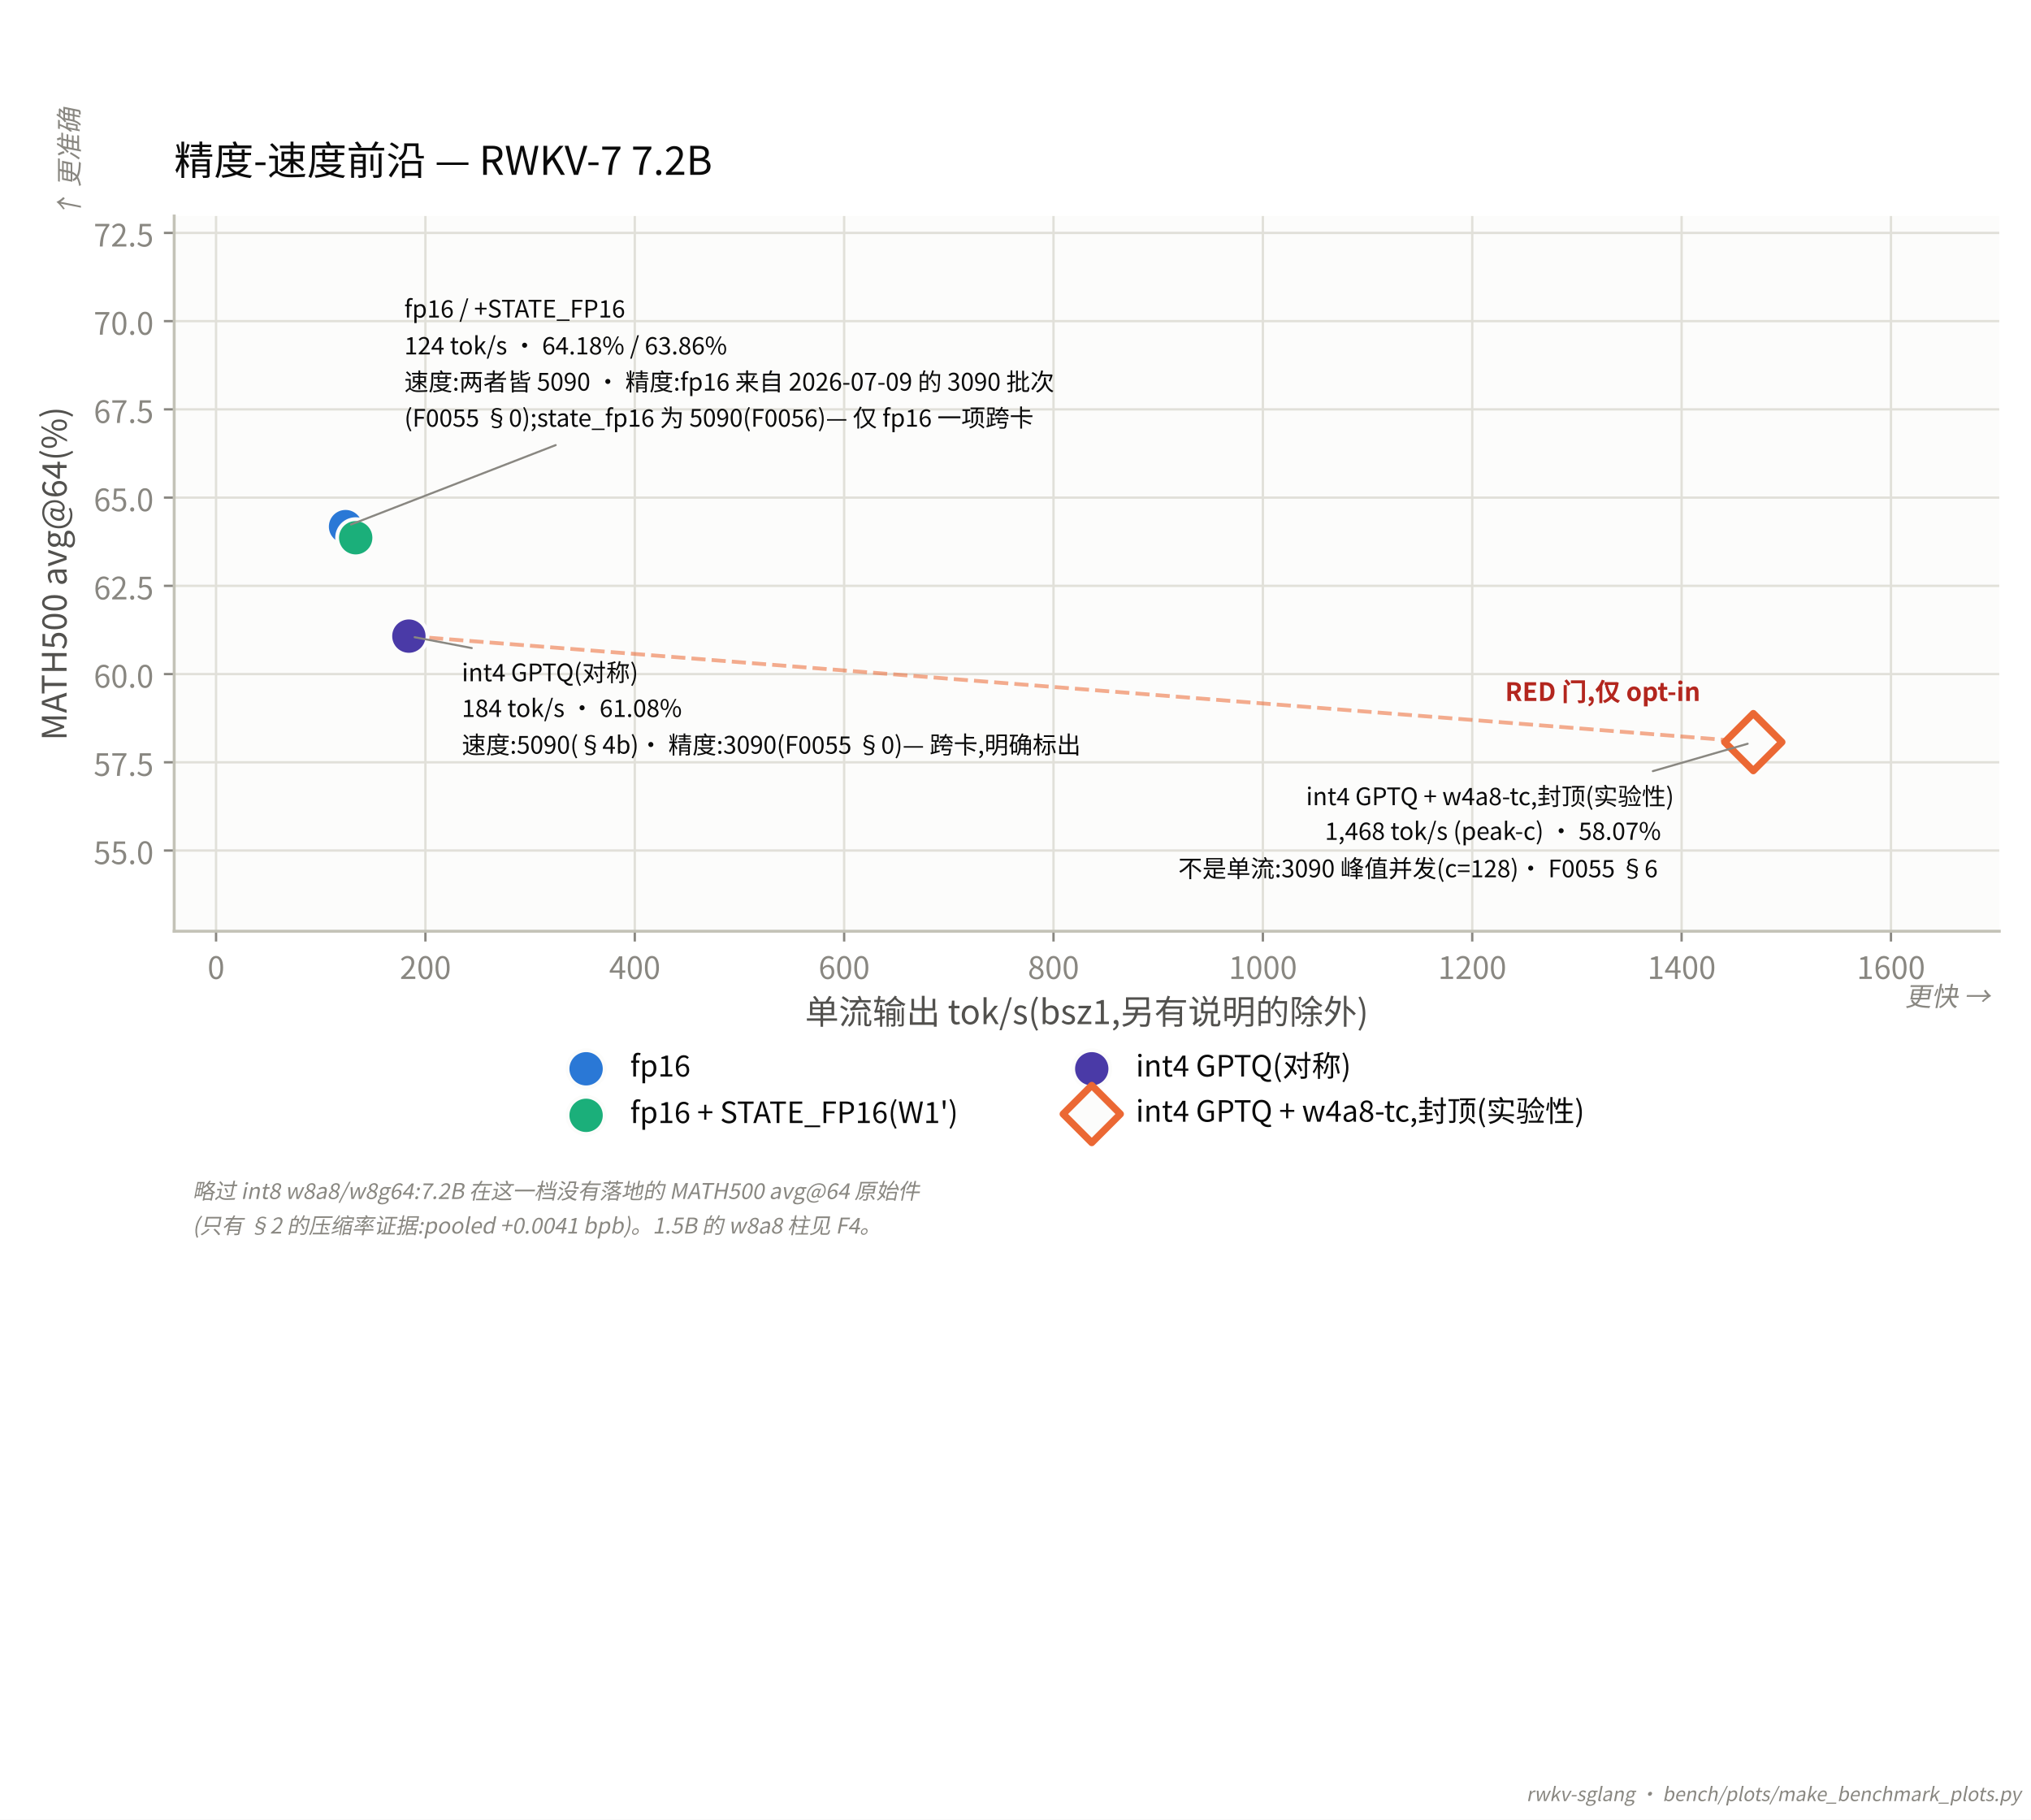
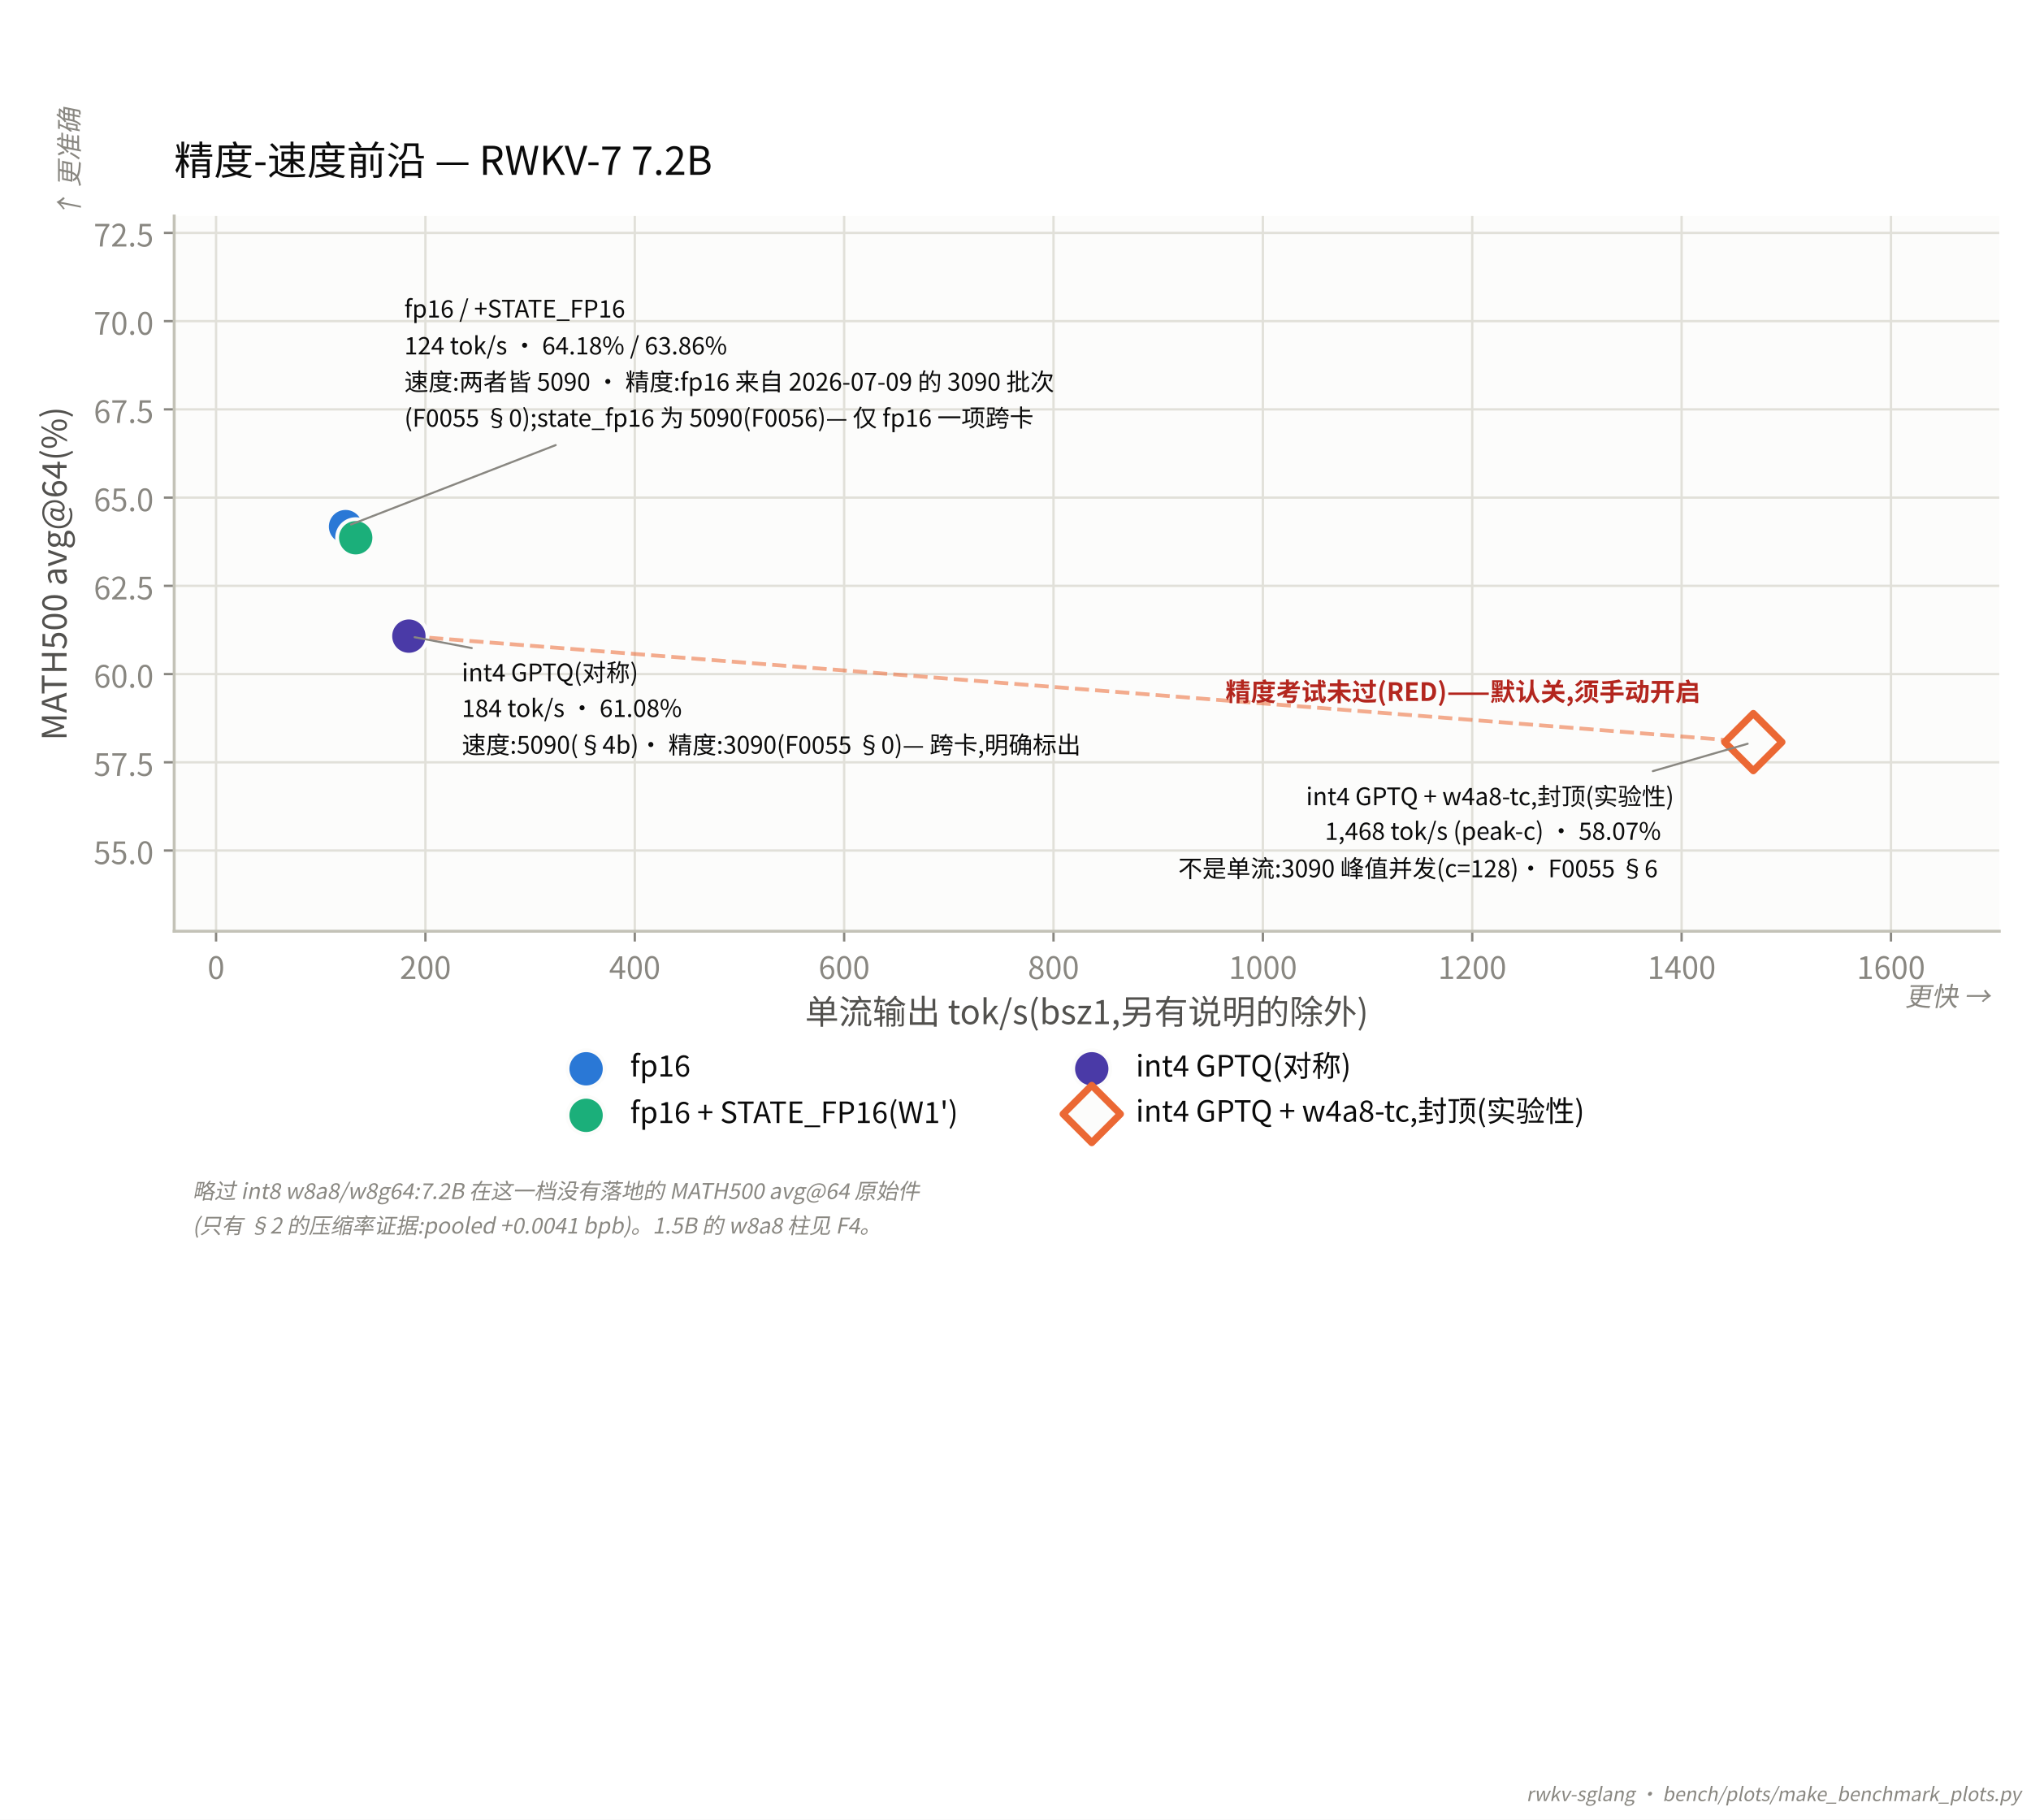
<svg xmlns="http://www.w3.org/2000/svg" xmlns:xlink="http://www.w3.org/1999/xlink" width="691.2pt" height="619.2pt" viewBox="0 0 691.2 619.2" version="1.1">
  <defs>
    <style type="text/css">*{stroke-linejoin: round; stroke-linecap: butt}</style>
  </defs>
  <g id="figure_1">
    <g id="patch_1">
      <path d="M 0 619.2  L 691.2 619.2  L 691.2 0  L 0 0  z " style="fill: #ffffff" />
    </g>
    <g id="axes_1">
      <g id="patch_2">
        <path d="M 59.28 316.878  L 680.4 316.878  L 680.4 73.504  L 59.28 73.504  z " style="fill: #fcfcfb" />
      </g>
      <g id="matplotlib.axis_1">
        <g id="xtick_1">
          <g id="line2d_1">
            <path d="M 73.53 316.878  L 73.53 73.504  " clip-path="url(#pd7deaa60f7)" style="fill: none; stroke: #e1e0d9; stroke-width: 0.8; stroke-linecap: square" />
          </g>
          <g id="line2d_2">
            <defs>
              <path id="mef73e4fef8" d="M 0 0  L 0 3.5  " style="stroke: #898781; stroke-width: 0.8" />
            </defs>
            <g>
              <use xlink:href="#mef73e4fef8" x="73.53" y="316.878" style="fill: #898781; stroke: #898781; stroke-width: 0.8" />
            </g>
          </g>
          <g id="text_1">
            <text style="font-size: 10.5px; font-family: 'PingFang SC', 'Noto Sans CJK SC', 'Noto Sans SC', 'Microsoft YaHei', 'Hiragino Sans GB', 'Heiti SC', 'DejaVu Sans', sans-serif; text-anchor: middle; fill: #898781" x="73.53" y="333.118" transform="rotate(-0 73.53028 333.1182)">0</text>
          </g>
        </g>
        <g id="xtick_2">
          <g id="line2d_3">
            <path d="M 144.782 316.878  L 144.782 73.504  " clip-path="url(#pd7deaa60f7)" style="fill: none; stroke: #e1e0d9; stroke-width: 0.8; stroke-linecap: square" />
          </g>
          <g id="line2d_4">
            <g>
              <use xlink:href="#mef73e4fef8" x="144.782" y="316.878" style="fill: #898781; stroke: #898781; stroke-width: 0.8" />
            </g>
          </g>
          <g id="text_2">
            <text style="font-size: 10.5px; font-family: 'PingFang SC', 'Noto Sans CJK SC', 'Noto Sans SC', 'Microsoft YaHei', 'Hiragino Sans GB', 'Heiti SC', 'DejaVu Sans', sans-serif; text-anchor: middle; fill: #898781" x="144.782" y="333.118" transform="rotate(-0 144.7817 333.1182)">200</text>
          </g>
        </g>
        <g id="xtick_3">
          <g id="line2d_5">
            <path d="M 216.033 316.878  L 216.033 73.504  " clip-path="url(#pd7deaa60f7)" style="fill: none; stroke: #e1e0d9; stroke-width: 0.8; stroke-linecap: square" />
          </g>
          <g id="line2d_6">
            <g>
              <use xlink:href="#mef73e4fef8" x="216.033" y="316.878" style="fill: #898781; stroke: #898781; stroke-width: 0.8" />
            </g>
          </g>
          <g id="text_3">
            <text style="font-size: 10.5px; font-family: 'PingFang SC', 'Noto Sans CJK SC', 'Noto Sans SC', 'Microsoft YaHei', 'Hiragino Sans GB', 'Heiti SC', 'DejaVu Sans', sans-serif; text-anchor: middle; fill: #898781" x="216.033" y="333.118" transform="rotate(-0 216.0331 333.1182)">400</text>
          </g>
        </g>
        <g id="xtick_4">
          <g id="line2d_7">
            <path d="M 287.285 316.878  L 287.285 73.504  " clip-path="url(#pd7deaa60f7)" style="fill: none; stroke: #e1e0d9; stroke-width: 0.8; stroke-linecap: square" />
          </g>
          <g id="line2d_8">
            <g>
              <use xlink:href="#mef73e4fef8" x="287.285" y="316.878" style="fill: #898781; stroke: #898781; stroke-width: 0.8" />
            </g>
          </g>
          <g id="text_4">
            <text style="font-size: 10.5px; font-family: 'PingFang SC', 'Noto Sans CJK SC', 'Noto Sans SC', 'Microsoft YaHei', 'Hiragino Sans GB', 'Heiti SC', 'DejaVu Sans', sans-serif; text-anchor: middle; fill: #898781" x="287.285" y="333.118" transform="rotate(-0 287.2845 333.1182)">600</text>
          </g>
        </g>
        <g id="xtick_5">
          <g id="line2d_9">
            <path d="M 358.536 316.878  L 358.536 73.504  " clip-path="url(#pd7deaa60f7)" style="fill: none; stroke: #e1e0d9; stroke-width: 0.8; stroke-linecap: square" />
          </g>
          <g id="line2d_10">
            <g>
              <use xlink:href="#mef73e4fef8" x="358.536" y="316.878" style="fill: #898781; stroke: #898781; stroke-width: 0.8" />
            </g>
          </g>
          <g id="text_5">
            <text style="font-size: 10.5px; font-family: 'PingFang SC', 'Noto Sans CJK SC', 'Noto Sans SC', 'Microsoft YaHei', 'Hiragino Sans GB', 'Heiti SC', 'DejaVu Sans', sans-serif; text-anchor: middle; fill: #898781" x="358.536" y="333.118" transform="rotate(-0 358.536 333.1182)">800</text>
          </g>
        </g>
        <g id="xtick_6">
          <g id="line2d_11">
            <path d="M 429.787 316.878  L 429.787 73.504  " clip-path="url(#pd7deaa60f7)" style="fill: none; stroke: #e1e0d9; stroke-width: 0.8; stroke-linecap: square" />
          </g>
          <g id="line2d_12">
            <g>
              <use xlink:href="#mef73e4fef8" x="429.787" y="316.878" style="fill: #898781; stroke: #898781; stroke-width: 0.8" />
            </g>
          </g>
          <g id="text_6">
            <text style="font-size: 10.5px; font-family: 'PingFang SC', 'Noto Sans CJK SC', 'Noto Sans SC', 'Microsoft YaHei', 'Hiragino Sans GB', 'Heiti SC', 'DejaVu Sans', sans-serif; text-anchor: middle; fill: #898781" x="429.787" y="333.118" transform="rotate(-0 429.7874 333.1182)">1000</text>
          </g>
        </g>
        <g id="xtick_7">
          <g id="line2d_13">
            <path d="M 501.039 316.878  L 501.039 73.504  " clip-path="url(#pd7deaa60f7)" style="fill: none; stroke: #e1e0d9; stroke-width: 0.8; stroke-linecap: square" />
          </g>
          <g id="line2d_14">
            <g>
              <use xlink:href="#mef73e4fef8" x="501.039" y="316.878" style="fill: #898781; stroke: #898781; stroke-width: 0.8" />
            </g>
          </g>
          <g id="text_7">
            <text style="font-size: 10.5px; font-family: 'PingFang SC', 'Noto Sans CJK SC', 'Noto Sans SC', 'Microsoft YaHei', 'Hiragino Sans GB', 'Heiti SC', 'DejaVu Sans', sans-serif; text-anchor: middle; fill: #898781" x="501.039" y="333.118" transform="rotate(-0 501.0388 333.1182)">1200</text>
          </g>
        </g>
        <g id="xtick_8">
          <g id="line2d_15">
            <path d="M 572.29 316.878  L 572.29 73.504  " clip-path="url(#pd7deaa60f7)" style="fill: none; stroke: #e1e0d9; stroke-width: 0.8; stroke-linecap: square" />
          </g>
          <g id="line2d_16">
            <g>
              <use xlink:href="#mef73e4fef8" x="572.29" y="316.878" style="fill: #898781; stroke: #898781; stroke-width: 0.8" />
            </g>
          </g>
          <g id="text_8">
            <text style="font-size: 10.5px; font-family: 'PingFang SC', 'Noto Sans CJK SC', 'Noto Sans SC', 'Microsoft YaHei', 'Hiragino Sans GB', 'Heiti SC', 'DejaVu Sans', sans-serif; text-anchor: middle; fill: #898781" x="572.29" y="333.118" transform="rotate(-0 572.2902 333.1182)">1400</text>
          </g>
        </g>
        <g id="xtick_9">
          <g id="line2d_17">
            <path d="M 643.542 316.878  L 643.542 73.504  " clip-path="url(#pd7deaa60f7)" style="fill: none; stroke: #e1e0d9; stroke-width: 0.8; stroke-linecap: square" />
          </g>
          <g id="line2d_18">
            <g>
              <use xlink:href="#mef73e4fef8" x="643.542" y="316.878" style="fill: #898781; stroke: #898781; stroke-width: 0.8" />
            </g>
          </g>
          <g id="text_9">
            <text style="font-size: 10.5px; font-family: 'PingFang SC', 'Noto Sans CJK SC', 'Noto Sans SC', 'Microsoft YaHei', 'Hiragino Sans GB', 'Heiti SC', 'DejaVu Sans', sans-serif; text-anchor: middle; fill: #898781" x="643.542" y="333.118" transform="rotate(-0 643.5416 333.1182)">1600</text>
          </g>
        </g>
        <g id="text_10">
          <text style="font-size: 11.5px; font-family: 'PingFang SC', 'Noto Sans CJK SC', 'Noto Sans SC', 'Microsoft YaHei', 'Hiragino Sans GB', 'Heiti SC', 'DejaVu Sans', sans-serif; text-anchor: middle; fill: #52514e" x="369.84" y="348.498" transform="rotate(-0 369.84 348.4982)">单流输出 tok/s(bsz1,另有说明的除外)</text>
        </g>
      </g>
      <g id="matplotlib.axis_2">
        <g id="ytick_1">
          <g id="line2d_19">
            <path d="M 59.28 289.418  L 680.4 289.418  " clip-path="url(#pd7deaa60f7)" style="fill: none; stroke: #e1e0d9; stroke-width: 0.8; stroke-linecap: square" />
          </g>
          <g id="line2d_20">
            <defs>
              <path id="m2408b4e9f9" d="M 0 0  L -3.5 0  " style="stroke: #898781; stroke-width: 0.8" />
            </defs>
            <g>
              <use xlink:href="#m2408b4e9f9" x="59.28" y="289.418" style="fill: #898781; stroke: #898781; stroke-width: 0.8" />
            </g>
          </g>
          <g id="text_11">
            <text style="font-size: 10.5px; font-family: 'PingFang SC', 'Noto Sans CJK SC', 'Noto Sans SC', 'Microsoft YaHei', 'Hiragino Sans GB', 'Heiti SC', 'DejaVu Sans', sans-serif; text-anchor: end; fill: #898781" x="52.28" y="294.038" transform="rotate(-0 52.28 294.0384)">55.0</text>
          </g>
        </g>
        <g id="ytick_2">
          <g id="line2d_21">
            <path d="M 59.28 259.395  L 680.4 259.395  " clip-path="url(#pd7deaa60f7)" style="fill: none; stroke: #e1e0d9; stroke-width: 0.8; stroke-linecap: square" />
          </g>
          <g id="line2d_22">
            <g>
              <use xlink:href="#m2408b4e9f9" x="59.28" y="259.395" style="fill: #898781; stroke: #898781; stroke-width: 0.8" />
            </g>
          </g>
          <g id="text_12">
            <text style="font-size: 10.5px; font-family: 'PingFang SC', 'Noto Sans CJK SC', 'Noto Sans SC', 'Microsoft YaHei', 'Hiragino Sans GB', 'Heiti SC', 'DejaVu Sans', sans-serif; text-anchor: end; fill: #898781" x="52.28" y="264.015" transform="rotate(-0 52.28 264.0154)">57.5</text>
          </g>
        </g>
        <g id="ytick_3">
          <g id="line2d_23">
            <path d="M 59.28 229.372  L 680.4 229.372  " clip-path="url(#pd7deaa60f7)" style="fill: none; stroke: #e1e0d9; stroke-width: 0.8; stroke-linecap: square" />
          </g>
          <g id="line2d_24">
            <g>
              <use xlink:href="#m2408b4e9f9" x="59.28" y="229.372" style="fill: #898781; stroke: #898781; stroke-width: 0.8" />
            </g>
          </g>
          <g id="text_13">
            <text style="font-size: 10.5px; font-family: 'PingFang SC', 'Noto Sans CJK SC', 'Noto Sans SC', 'Microsoft YaHei', 'Hiragino Sans GB', 'Heiti SC', 'DejaVu Sans', sans-serif; text-anchor: end; fill: #898781" x="52.28" y="233.992" transform="rotate(-0 52.28 233.9923)">60.0</text>
          </g>
        </g>
        <g id="ytick_4">
          <g id="line2d_25">
            <path d="M 59.28 199.349  L 680.4 199.349  " clip-path="url(#pd7deaa60f7)" style="fill: none; stroke: #e1e0d9; stroke-width: 0.8; stroke-linecap: square" />
          </g>
          <g id="line2d_26">
            <g>
              <use xlink:href="#m2408b4e9f9" x="59.28" y="199.349" style="fill: #898781; stroke: #898781; stroke-width: 0.8" />
            </g>
          </g>
          <g id="text_14">
            <text style="font-size: 10.5px; font-family: 'PingFang SC', 'Noto Sans CJK SC', 'Noto Sans SC', 'Microsoft YaHei', 'Hiragino Sans GB', 'Heiti SC', 'DejaVu Sans', sans-serif; text-anchor: end; fill: #898781" x="52.28" y="203.969" transform="rotate(-0 52.28 203.9693)">62.5</text>
          </g>
        </g>
        <g id="ytick_5">
          <g id="line2d_27">
            <path d="M 59.28 169.326  L 680.4 169.326  " clip-path="url(#pd7deaa60f7)" style="fill: none; stroke: #e1e0d9; stroke-width: 0.8; stroke-linecap: square" />
          </g>
          <g id="line2d_28">
            <g>
              <use xlink:href="#m2408b4e9f9" x="59.28" y="169.326" style="fill: #898781; stroke: #898781; stroke-width: 0.8" />
            </g>
          </g>
          <g id="text_15">
            <text style="font-size: 10.5px; font-family: 'PingFang SC', 'Noto Sans CJK SC', 'Noto Sans SC', 'Microsoft YaHei', 'Hiragino Sans GB', 'Heiti SC', 'DejaVu Sans', sans-serif; text-anchor: end; fill: #898781" x="52.28" y="173.946" transform="rotate(-0 52.28 173.9463)">65.0</text>
          </g>
        </g>
        <g id="ytick_6">
          <g id="line2d_29">
            <path d="M 59.28 139.303  L 680.4 139.303  " clip-path="url(#pd7deaa60f7)" style="fill: none; stroke: #e1e0d9; stroke-width: 0.8; stroke-linecap: square" />
          </g>
          <g id="line2d_30">
            <g>
              <use xlink:href="#m2408b4e9f9" x="59.28" y="139.303" style="fill: #898781; stroke: #898781; stroke-width: 0.8" />
            </g>
          </g>
          <g id="text_16">
            <text style="font-size: 10.5px; font-family: 'PingFang SC', 'Noto Sans CJK SC', 'Noto Sans SC', 'Microsoft YaHei', 'Hiragino Sans GB', 'Heiti SC', 'DejaVu Sans', sans-serif; text-anchor: end; fill: #898781" x="52.28" y="143.923" transform="rotate(-0 52.28 143.9233)">67.5</text>
          </g>
        </g>
        <g id="ytick_7">
          <g id="line2d_31">
            <path d="M 59.28 109.28  L 680.4 109.28  " clip-path="url(#pd7deaa60f7)" style="fill: none; stroke: #e1e0d9; stroke-width: 0.8; stroke-linecap: square" />
          </g>
          <g id="line2d_32">
            <g>
              <use xlink:href="#m2408b4e9f9" x="59.28" y="109.28" style="fill: #898781; stroke: #898781; stroke-width: 0.8" />
            </g>
          </g>
          <g id="text_17">
            <text style="font-size: 10.5px; font-family: 'PingFang SC', 'Noto Sans CJK SC', 'Noto Sans SC', 'Microsoft YaHei', 'Hiragino Sans GB', 'Heiti SC', 'DejaVu Sans', sans-serif; text-anchor: end; fill: #898781" x="52.28" y="113.9" transform="rotate(-0 52.28 113.9003)">70.0</text>
          </g>
        </g>
        <g id="ytick_8">
          <g id="line2d_33">
            <path d="M 59.28 79.257  L 680.4 79.257  " clip-path="url(#pd7deaa60f7)" style="fill: none; stroke: #e1e0d9; stroke-width: 0.8; stroke-linecap: square" />
          </g>
          <g id="line2d_34">
            <g>
              <use xlink:href="#m2408b4e9f9" x="59.28" y="79.257" style="fill: #898781; stroke: #898781; stroke-width: 0.8" />
            </g>
          </g>
          <g id="text_18">
            <text style="font-size: 10.5px; font-family: 'PingFang SC', 'Noto Sans CJK SC', 'Noto Sans SC', 'Microsoft YaHei', 'Hiragino Sans GB', 'Heiti SC', 'DejaVu Sans', sans-serif; text-anchor: end; fill: #898781" x="52.28" y="83.877" transform="rotate(-0 52.28 83.87724)">72.5</text>
          </g>
        </g>
        <g id="text_19">
          <text style="font-size: 11.5px; font-family: 'PingFang SC', 'Noto Sans CJK SC', 'Noto Sans SC', 'Microsoft YaHei', 'Hiragino Sans GB', 'Heiti SC', 'DejaVu Sans', sans-serif; text-anchor: middle; fill: #52514e" x="22.659" y="195.191" transform="rotate(-90 22.6593 195.1911)">MATH500 avg@64(%)</text>
        </g>
      </g>
      <g id="line2d_35">
        <path d="M 139.153 216.462  L 596.694 252.528  " clip-path="url(#pd7deaa60f7)" style="fill: none; stroke-dasharray: 4.81,2.08; stroke-dashoffset: 0; stroke: #eb6834; stroke-opacity: 0.55; stroke-width: 1.3" />
      </g>
      <g id="patch_3">
        <path d="M 59.28 316.878  L 59.28 73.504  " style="fill: none; stroke: #c3c2b7; stroke-linejoin: miter; stroke-linecap: square" />
      </g>
      <g id="patch_4">
        <path d="M 59.28 316.878  L 680.4 316.878  " style="fill: none; stroke: #c3c2b7; stroke-linejoin: miter; stroke-linecap: square" />
      </g>
      <g id="text_20">
        <text style="font-style: italic; font-size: 9px; font-family: 'PingFang SC', 'Noto Sans CJK SC', 'Noto Sans SC', 'Microsoft YaHei', 'Hiragino Sans GB', 'Heiti SC', 'DejaVu Sans', sans-serif; text-anchor: end; fill: #898781" x="677.294" y="342.321" transform="rotate(-0 677.2944 342.3211)">更快 →</text>
      </g>
      <g id="text_21">
        <text style="font-style: italic; font-size: 9px; font-family: 'PingFang SC', 'Noto Sans CJK SC', 'Noto Sans SC', 'Microsoft YaHei', 'Hiragino Sans GB', 'Heiti SC', 'DejaVu Sans', sans-serif; fill: #898781" transform="translate(26.8272 74.72095) rotate(-90)">↑ 更准确</text>
      </g>
      <g id="text_22">
        <text style="font-style: italic; font-size: 7.4px; font-family: 'PingFang SC', 'Noto Sans CJK SC', 'Noto Sans SC', 'Microsoft YaHei', 'Hiragino Sans GB', 'Heiti SC', 'DejaVu Sans', sans-serif; fill: #898781" transform="translate(65.4912 407.9874)">略过 int8 w8a8/w8g64:7.2B 在这一档没有落地的 MATH500 avg@64 原始件</text>
        <text style="font-style: italic; font-size: 7.4px; font-family: 'PingFang SC', 'Noto Sans CJK SC', 'Noto Sans SC', 'Microsoft YaHei', 'Hiragino Sans GB', 'Heiti SC', 'DejaVu Sans', sans-serif; fill: #898781" transform="translate(65.4912 419.7464)">(只有 §2 的压缩率证据:pooled +0.0041 bpb)。1.5B 的 w8a8 柱见 F4。</text>
      </g>
      <g id="text_23">
        <text style="font-size: 13.5px; font-family: 'PingFang SC', 'Noto Sans CJK SC', 'Noto Sans SC', 'Microsoft YaHei', 'Hiragino Sans GB', 'Heiti SC', 'DejaVu Sans', sans-serif; text-anchor: start; fill: #0b0b0b" x="59.28" y="59.504" transform="rotate(-0 59.28 59.50408)">精度-速度前沿 — RWKV-7 7.2B</text>
      </g>
      <g id="PathCollection_1">
        <defs>
          <path id="m31813f8eb4" d="M 0 6.325  C 1.677 6.325 3.286 5.658 4.472 4.472  C 5.658 3.286 6.325 1.677 6.325 0  C 6.325 -1.677 5.658 -3.286 4.472 -4.472  C 3.286 -5.658 1.677 -6.325 0 -6.325  C -1.677 -6.325 -3.286 -5.658 -4.472 -4.472  C -5.658 -3.286 -6.325 -1.677 -6.325 0  C -6.325 1.677 -5.658 3.286 -4.472 4.472  C -3.286 5.658 -1.677 6.325 0 6.325  z " style="stroke: #fcfcfb; stroke-width: 1.3" />
        </defs>
        <g clip-path="url(#pd7deaa60f7)">
          <use xlink:href="#m31813f8eb4" x="117.599" y="179.196" style="fill: #2a78d6; stroke: #fcfcfb; stroke-width: 1.3" />
        </g>
      </g>
      <g id="PathCollection_2">
        <defs>
          <path id="m8700a4d531" d="M 0 6.325  C 1.677 6.325 3.286 5.658 4.472 4.472  C 5.658 3.286 6.325 1.677 6.325 0  C 6.325 -1.677 5.658 -3.286 4.472 -4.472  C 3.286 -5.658 1.677 -6.325 0 -6.325  C -1.677 -6.325 -3.286 -5.658 -4.472 -4.472  C -5.658 -3.286 -6.325 -1.677 -6.325 0  C -6.325 1.677 -5.658 3.286 -4.472 4.472  C -3.286 5.658 -1.677 6.325 0 6.325  z " style="stroke: #fcfcfb; stroke-width: 1.3" />
        </defs>
        <g clip-path="url(#pd7deaa60f7)">
          <use xlink:href="#m8700a4d531" x="121.055" y="182.987" style="fill: #1baf7a; stroke: #fcfcfb; stroke-width: 1.3" />
        </g>
      </g>
      <g id="PathCollection_3">
        <defs>
          <path id="m45d20b4385" d="M 0 6.325  C 1.677 6.325 3.286 5.658 4.472 4.472  C 5.658 3.286 6.325 1.677 6.325 0  C 6.325 -1.677 5.658 -3.286 4.472 -4.472  C 3.286 -5.658 1.677 -6.325 0 -6.325  C -1.677 -6.325 -3.286 -5.658 -4.472 -4.472  C -5.658 -3.286 -6.325 -1.677 -6.325 0  C -6.325 1.677 -5.658 3.286 -4.472 4.472  C -3.286 5.658 -1.677 6.325 0 6.325  z " style="stroke: #fcfcfb; stroke-width: 1.3" />
        </defs>
        <g clip-path="url(#pd7deaa60f7)">
          <use xlink:href="#m45d20b4385" x="139.153" y="216.462" style="fill: #4a3aa7; stroke: #fcfcfb; stroke-width: 1.3" />
        </g>
      </g>
      <g id="PathCollection_4">
        <defs>
          <path id="m02b7605389" d="M -0 9.747  L 9.747 0  L 0 -9.747  L -9.747 -0  z " style="stroke: #eb6834; stroke-width: 2.4" />
        </defs>
        <g clip-path="url(#pd7deaa60f7)">
          <use xlink:href="#m02b7605389" x="596.694" y="252.528" style="fill: #fcfcfb; stroke: #eb6834; stroke-width: 2.4" />
        </g>
      </g>
      <g id="legend_1">
        <g id="PathCollection_5">
          <g>
            <use xlink:href="#m31813f8eb4" x="199.461" y="363.692" style="fill: #2a78d6; stroke: #fcfcfb; stroke-width: 1.3" />
          </g>
        </g>
        <g id="text_24">
          <text style="font-size: 10px; font-family: 'PingFang SC', 'Noto Sans CJK SC', 'Noto Sans SC', 'Microsoft YaHei', 'Hiragino Sans GB', 'Heiti SC', 'DejaVu Sans', sans-serif; text-anchor: start; fill: #0b0b0b" x="214.461" y="366.317" transform="rotate(-0 214.4611 366.3168)">fp16</text>
        </g>
        <g id="PathCollection_6">
          <g>
            <use xlink:href="#m8700a4d531" x="199.461" y="379.532" style="fill: #1baf7a; stroke: #fcfcfb; stroke-width: 1.3" />
          </g>
        </g>
        <g id="text_25">
          <text style="font-size: 10px; font-family: 'PingFang SC', 'Noto Sans CJK SC', 'Noto Sans SC', 'Microsoft YaHei', 'Hiragino Sans GB', 'Heiti SC', 'DejaVu Sans', sans-serif; text-anchor: start; fill: #0b0b0b" x="214.461" y="382.157" transform="rotate(-0 214.4611 382.1574)">fp16 + STATE_FP16(W1')</text>
        </g>
        <g id="PathCollection_7">
          <g>
            <use xlink:href="#m45d20b4385" x="371.552" y="363.692" style="fill: #4a3aa7; stroke: #fcfcfb; stroke-width: 1.3" />
          </g>
        </g>
        <g id="text_26">
          <text style="font-size: 10px; font-family: 'PingFang SC', 'Noto Sans CJK SC', 'Noto Sans SC', 'Microsoft YaHei', 'Hiragino Sans GB', 'Heiti SC', 'DejaVu Sans', sans-serif; text-anchor: start; fill: #0b0b0b" x="386.552" y="366.317" transform="rotate(-0 386.5517 366.3168)">int4 GPTQ(对称)</text>
        </g>
        <g id="PathCollection_8">
          <g>
            <use xlink:href="#m02b7605389" x="371.552" y="379.082" style="fill: #fcfcfb; stroke: #eb6834; stroke-width: 2.4" />
          </g>
        </g>
        <g id="text_27">
          <text style="font-size: 10px; font-family: 'PingFang SC', 'Noto Sans CJK SC', 'Noto Sans SC', 'Microsoft YaHei', 'Hiragino Sans GB', 'Heiti SC', 'DejaVu Sans', sans-serif; text-anchor: start; fill: #0b0b0b" x="386.552" y="381.707" transform="rotate(-0 386.5517 381.7074)">int4 GPTQ + w4a8-tc,封顶(实验性)</text>
        </g>
      </g>
      <g id="patch_5">
        <path d="M 189.116 151.461  Q 154.289 164.967 119.463 178.474  " style="fill: none; stroke: #898781; stroke-width: 0.7; stroke-linecap: round" />
      </g>
      <g id="text_28">
        <text style="font-size: 8.2px; font-family: 'PingFang SC', 'Noto Sans CJK SC', 'Noto Sans SC', 'Microsoft YaHei', 'Hiragino Sans GB', 'Heiti SC', 'DejaVu Sans', sans-serif; fill: #0b0b0b" transform="translate(137.5993 108.0465)">fp16 / +STATE_FP16</text>
        <text style="font-size: 8.2px; font-family: 'PingFang SC', 'Noto Sans CJK SC', 'Noto Sans SC', 'Microsoft YaHei', 'Hiragino Sans GB', 'Heiti SC', 'DejaVu Sans', sans-serif; fill: #0b0b0b" transform="translate(137.5993 120.5964)">124 tok/s · 64.18% / 63.86%</text>
        <text style="font-size: 8.2px; font-family: 'PingFang SC', 'Noto Sans CJK SC', 'Noto Sans SC', 'Microsoft YaHei', 'Hiragino Sans GB', 'Heiti SC', 'DejaVu Sans', sans-serif; fill: #0b0b0b" transform="translate(137.5993 132.9169)">速度:两者皆 5090 · 精度:fp16 来自 2026-07-09 的 3090 批次</text>
        <text style="font-size: 8.2px; font-family: 'PingFang SC', 'Noto Sans CJK SC', 'Noto Sans SC', 'Microsoft YaHei', 'Hiragino Sans GB', 'Heiti SC', 'DejaVu Sans', sans-serif; fill: #0b0b0b" transform="translate(137.5993 145.1964)">(F0055 §0);state_fp16 为 5090(F0056)— 仅 fp16 一项跨卡</text>
      </g>
      <g id="patch_6">
        <path d="M 160.554 220.524  Q 150.837 218.68 141.12 216.836  " style="fill: none; stroke: #898781; stroke-width: 0.7; stroke-linecap: round" />
      </g>
      <g id="text_29">
        <text style="font-size: 8.2px; font-family: 'PingFang SC', 'Noto Sans CJK SC', 'Noto Sans SC', 'Microsoft YaHei', 'Hiragino Sans GB', 'Heiti SC', 'DejaVu Sans', sans-serif; fill: #0b0b0b" transform="translate(157.1528 231.8214)">int4 GPTQ(对称)</text>
        <text style="font-size: 8.2px; font-family: 'PingFang SC', 'Noto Sans CJK SC', 'Noto Sans SC', 'Microsoft YaHei', 'Hiragino Sans GB', 'Heiti SC', 'DejaVu Sans', sans-serif; fill: #0b0b0b" transform="translate(157.1528 243.9574)">184 tok/s · 61.08%</text>
        <text style="font-size: 8.2px; font-family: 'PingFang SC', 'Noto Sans CJK SC', 'Noto Sans SC', 'Microsoft YaHei', 'Hiragino Sans GB', 'Heiti SC', 'DejaVu Sans', sans-serif; fill: #0b0b0b" transform="translate(157.1528 256.4624)">速度:5090(§4b)· 精度:3090(F0055 §0)— 跨卡,明确标出</text>
      </g>
      <g id="patch_7">
        <path d="M 562.51 262.408  Q 578.64 257.746 594.77 253.084  " style="fill: none; stroke: #898781; stroke-width: 0.7; stroke-linecap: round" />
      </g>
      <g id="text_30">
        <text style="font-size: 8.2px; font-family: 'PingFang SC', 'Noto Sans CJK SC', 'Noto Sans SC', 'Microsoft YaHei', 'Hiragino Sans GB', 'Heiti SC', 'DejaVu Sans', sans-serif; fill: #0b0b0b" transform="translate(444.4867 273.9853)">int4 GPTQ + w4a8-tc,封顶(实验性)</text>
        <text style="font-size: 8.2px; font-family: 'PingFang SC', 'Noto Sans CJK SC', 'Noto Sans SC', 'Microsoft YaHei', 'Hiragino Sans GB', 'Heiti SC', 'DejaVu Sans', sans-serif; fill: #0b0b0b" transform="translate(450.8802 285.7971)">1,468 tok/s (peak-c) · 58.07%</text>
        <text style="font-size: 8.2px; font-family: 'PingFang SC', 'Noto Sans CJK SC', 'Noto Sans SC', 'Microsoft YaHei', 'Hiragino Sans GB', 'Heiti SC', 'DejaVu Sans', sans-serif; fill: #0b0b0b" transform="translate(400.9909 298.5276)">不是单流:3090 峰值并发(c=128)· F0055 §6</text>
      </g>
      <g id="text_31">
-         <text style="font-weight: 700; font-size: 8.6px; font-family: 'PingFang SC', 'Noto Sans CJK SC', 'Noto Sans SC', 'Microsoft YaHei', 'Hiragino Sans GB', 'Heiti SC', 'DejaVu Sans', sans-serif; text-anchor: end; fill: #b3261e" x="578.694" y="238.528" transform="rotate(-0 578.6938 238.5276)">RED 门,仅 opt-in</text>
+         <text style="font-weight: 700; font-size: 8.6px; font-family: 'PingFang SC', 'Noto Sans CJK SC', 'Noto Sans SC', 'Microsoft YaHei', 'Hiragino Sans GB', 'Heiti SC', 'DejaVu Sans', sans-serif; text-anchor: end; fill: #b3261e" x="578.694" y="238.528" transform="rotate(-0 578.6938 238.5276)">精度考试未过(RED)——默认关,须手动开启</text>
      </g>
    </g>
    <g id="text_32">
      <text style="font-style: italic; font-size: 6.5px; font-family: 'PingFang SC', 'Noto Sans CJK SC', 'Noto Sans SC', 'Microsoft YaHei', 'Hiragino Sans GB', 'Heiti SC', 'DejaVu Sans', sans-serif; text-anchor: end; fill: #898781" x="687.744" y="612.875" transform="rotate(-0 687.744 612.8753)">rwkv-sglang · bench/plots/make_benchmark_plots.py</text>
    </g>
  </g>
  <defs>
    <clipPath id="pd7deaa60f7">
      <rect x="59.28" y="73.504" width="621.12" height="243.374" />
    </clipPath>
  </defs>
</svg>
